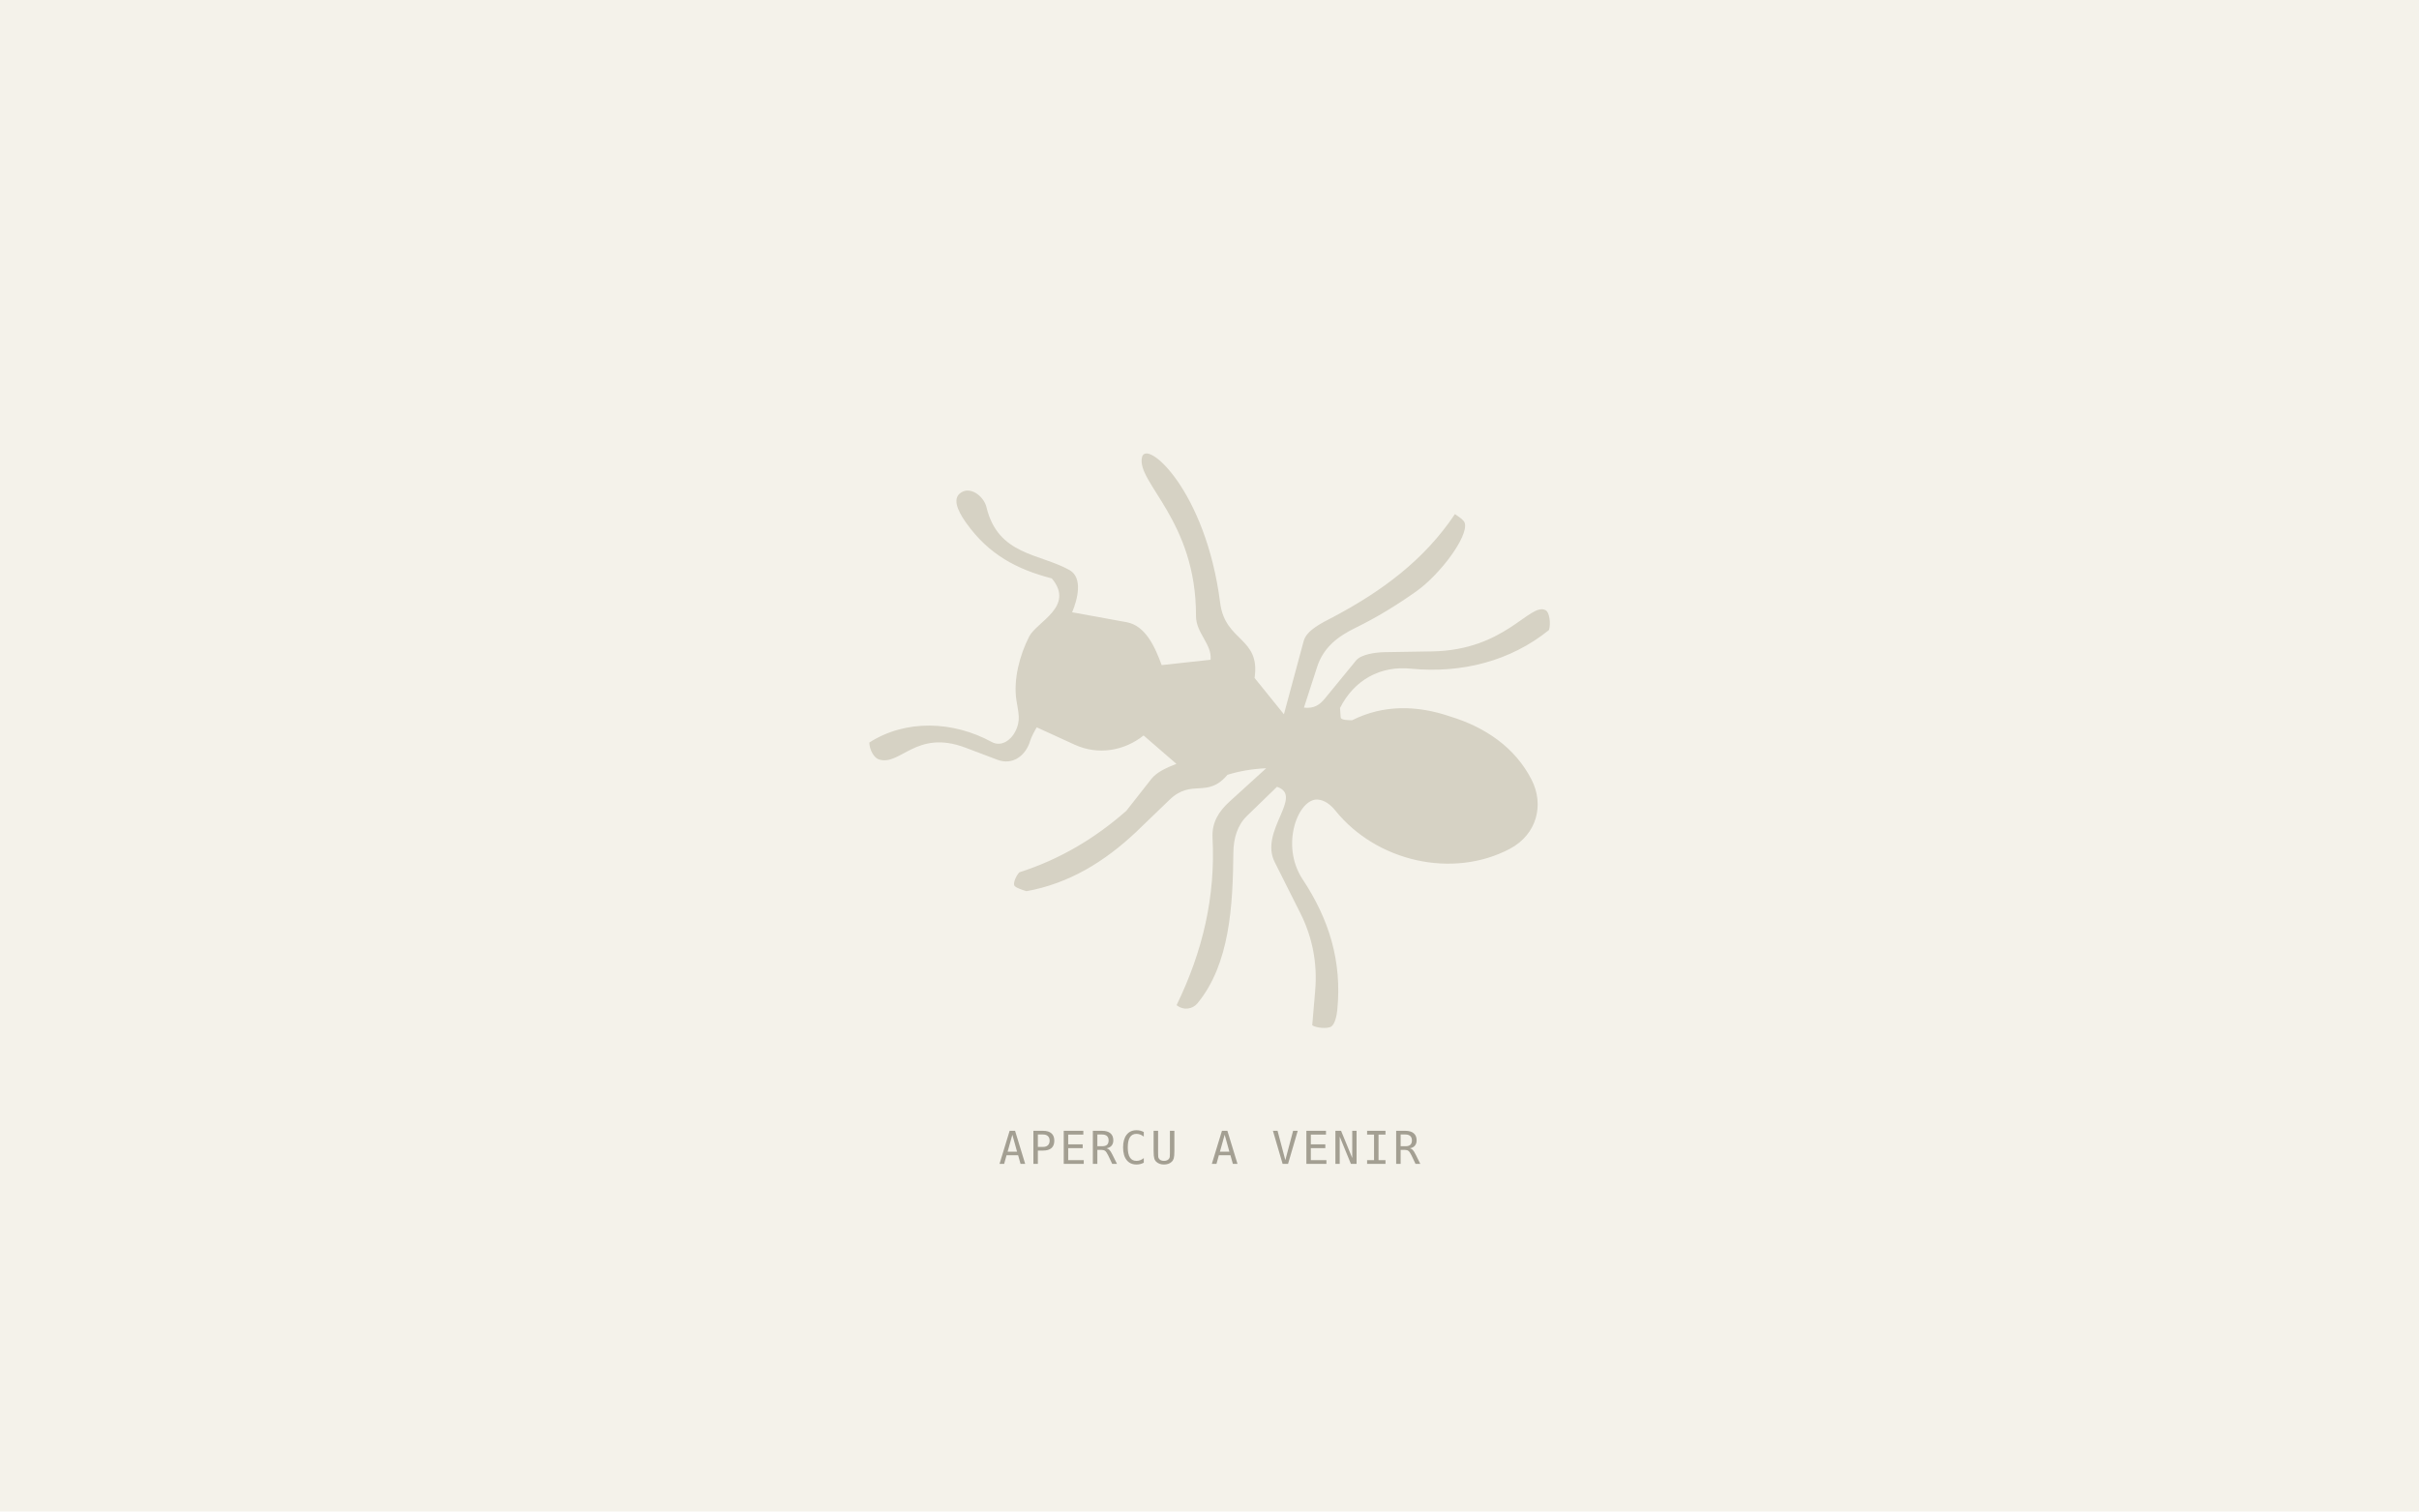
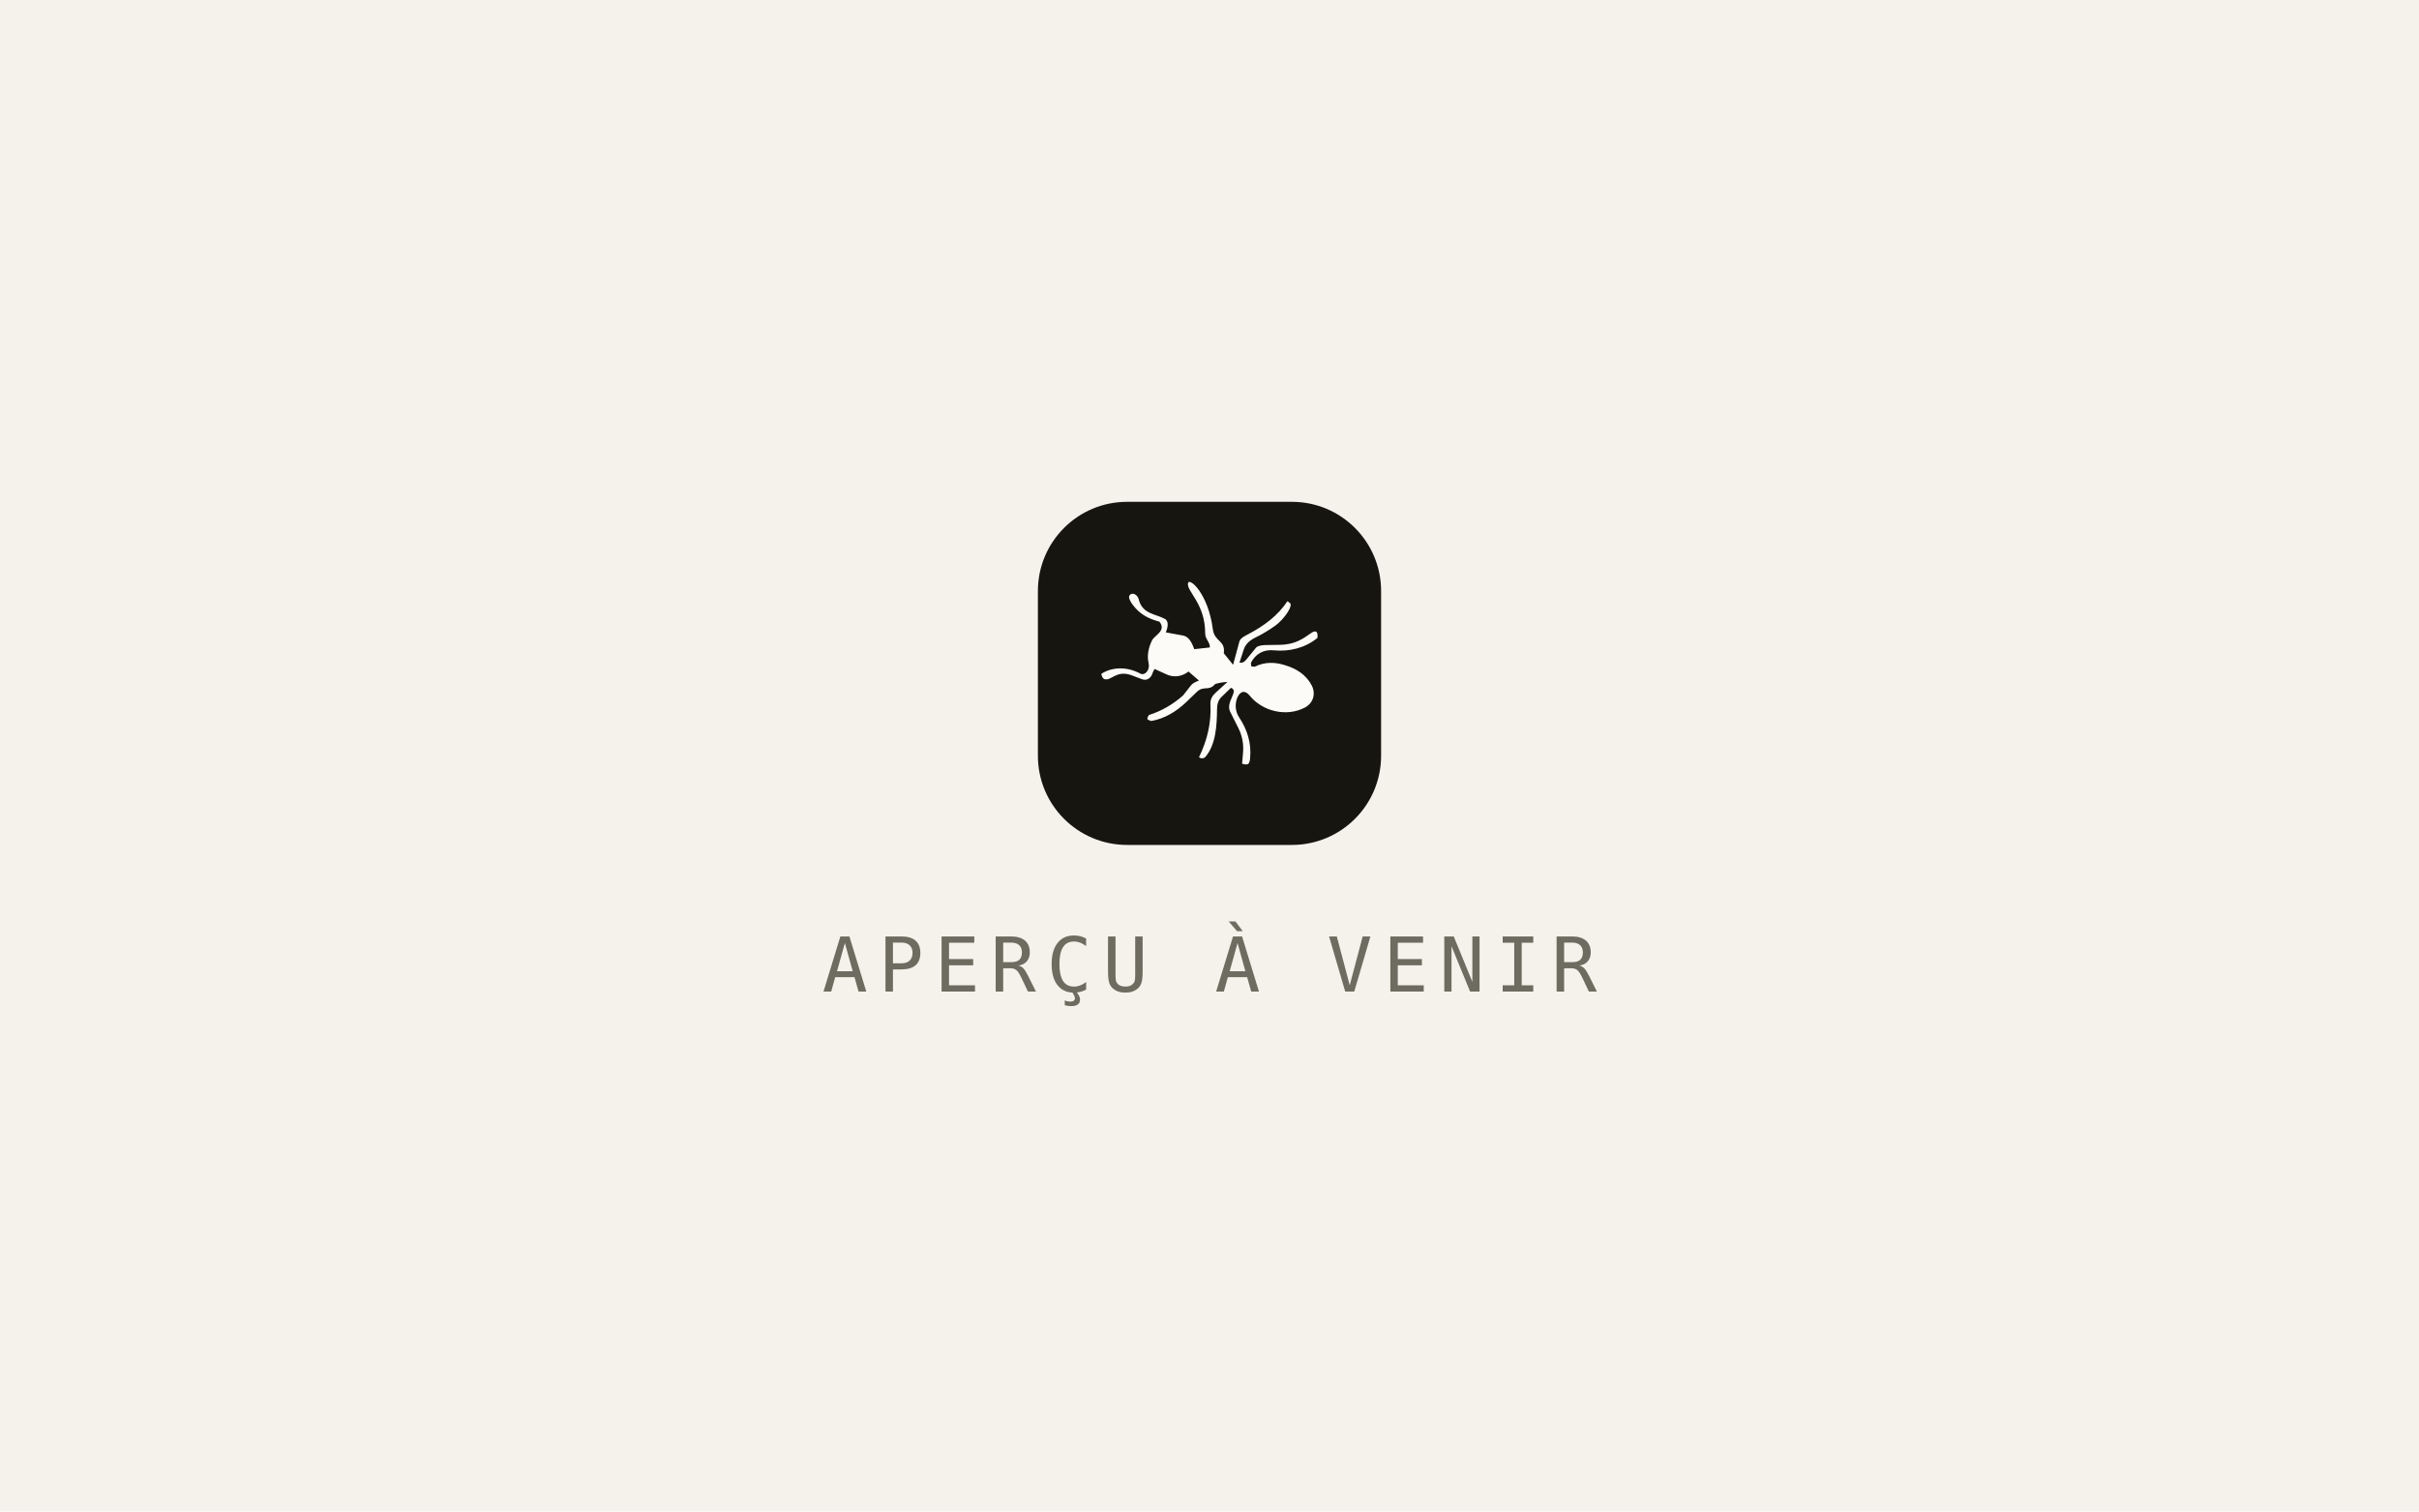
<svg xmlns="http://www.w3.org/2000/svg" width="1600" height="1000" viewBox="0 0 1600 1000" role="img" aria-label="Aperçu à venir">
  <rect width="1600" height="1000" fill="#f4f2ea" />
-   <g transform="translate(575,300) scale(0.1029)">
-     <path fill="#d6d2c4" d="M1974.99,3547.01c169.25-347.98,250.42-699.17,231.13-1075.85-5.11-99.73,40.28-170.06,110.22-233.7l234.64-213.51c-93.29,4.21-177.19,19.7-248.8,42.05-131.64,155.81-227.66,21.26-373.21,161.42l-215.49,207.52c-200.58,188.8-429.38,330.4-703.6,379.43-29.34-9.44-61.85-19.77-75.2-32.75-16.02-15.58,12.66-72.53,30.01-88.71,259.16-83.11,485.19-217.2,687.39-395.44l161.27-205.36c34.43-43.85,97.73-71.76,160.46-96.49l-210.85-182.48c-124.68,99.68-293.08,127.91-442.46,59.56l-244.13-111.7c-11,16.22-35.68,63.37-42.58,86.69-28,94.63-111.54,159.17-210.53,121.72l-205.94-77.93c-317.85-120.27-419.1,122.36-557.34,75.21-29.27-9.98-59.39-60.49-59.99-108.14,236.18-151.08,540.31-137.82,786.17-3.79,63.23,34.47,124.18-13.49,150.7-64.44,39.45-75.77,20.76-122.9,8.31-205.45-19.68-130.49,20.63-287.49,82.64-408.31,48.67-94.82,295.89-192.88,145.02-373.24-225.65-58.17-405.18-154.24-547.92-353.65-31.84-44.48-98.56-143.74-45.04-190.87,64.29-56.62,156.32,16.1,173.01,86.16,73.83,310.01,340.88,297.18,533.24,404.37,89.12,49.66,51.43,191.96,17.4,271.75l350.12,63.76c122.82,22.37,183.31,161.18,225.52,275.87l314.39-34.27c10.46-100.09-94.15-171.06-93.79-281.76,1.95-614.09-384.42-857.7-347.09-1020.33,27.87-121.38,410.6,214.06,502.35,935.81,32.11,252.6,260.15,220.73,221.21,483.11l188.69,233.62,127.08-471.01c19.41-71.96,123.26-119.13,187.41-153.05,313.79-165.96,587.1-367,784.77-662.86,30.69,20.24,59.27,40.27,63.8,58.82,21.5,87.9-159.96,329.7-311.56,437.37-123.85,87.97-254.06,167.9-391.5,235-113.43,55.38-205.69,125.14-246.62,251.61l-84.61,261.41c64.62,7.38,101.14-17.69,135.2-59.26l199.7-243.82c33.18-40.51,128.23-52.57,181.76-53.45l308.27-5.08c469.09-7.73,625.67-314.19,726.84-265.7,27.98,13.41,35.31,86.81,23.49,128.16-246.83,199.89-561.12,279.57-883.62,249.14-201.09-22.03-369.52,73.1-459.82,252.47l4.55,61.12c1.29,17.27,53.27,17.48,73.52,17.5,202.67-101.87,419.16-96.21,630.39-24.1,222.79,67.93,416.06,197.27,522.96,406.38,82.57,161.51,34,352.59-139.72,444.37-367.98,194.4-856.72,82.04-1120.45-244.46-32.37-40.07-70.39-68.83-114.24-72.16-124.44-9.45-243.63,291.6-97.34,512.63,168.49,254.56,254.3,524.72,222.7,841.38-3.51,35.21-14.99,88.75-38.11,104.94-23.11,16.19-98.59,9.68-122.85-7.91l18.97-222.15c14.89-174.41-16.56-341.71-95.37-498.63l-164.81-328.17c-100.89-200.9,190.11-425.1,14.65-484.11l-192.2,186.41c-63.22,61.32-87.13,145.91-88.07,236.3-3.56,341.6-22.64,715.51-230.45,968.81-31.39,38.26-89.09,48.36-134.67,12.21Z" />
+   <rect x="686.5" y="332" width="227" height="227" rx="59" fill="#16150f" />
+   <g transform="translate(728.5,385) scale(0.03269)">
+     <path fill="#fcfbf8" d="M1974.99,3547.01c169.25-347.98,250.42-699.17,231.13-1075.85-5.11-99.73,40.28-170.06,110.22-233.7l234.64-213.51c-93.29,4.21-177.19,19.7-248.8,42.05-131.64,155.81-227.66,21.26-373.21,161.42l-215.49,207.52c-200.58,188.8-429.38,330.4-703.6,379.43-29.34-9.44-61.85-19.77-75.2-32.75-16.02-15.58,12.66-72.53,30.01-88.71,259.16-83.11,485.19-217.2,687.39-395.44l161.27-205.36c34.43-43.85,97.73-71.76,160.46-96.49l-210.85-182.48c-124.68,99.68-293.08,127.91-442.46,59.56l-244.13-111.7c-11,16.22-35.68,63.37-42.58,86.69-28,94.63-111.54,159.17-210.53,121.72l-205.94-77.93c-317.85-120.27-419.1,122.36-557.34,75.21-29.27-9.98-59.39-60.49-59.99-108.14,236.18-151.08,540.31-137.82,786.17-3.79,63.23,34.47,124.18-13.49,150.7-64.44,39.45-75.77,20.76-122.9,8.31-205.45-19.68-130.49,20.63-287.49,82.64-408.31,48.67-94.82,295.89-192.88,145.02-373.24-225.65-58.17-405.18-154.24-547.92-353.65-31.84-44.48-98.56-143.74-45.04-190.87,64.29-56.62,156.32,16.1,173.01,86.16,73.83,310.01,340.88,297.18,533.24,404.37,89.12,49.66,51.43,191.96,17.4,271.75l350.12,63.76c122.82,22.37,183.31,161.18,225.52,275.87l314.39-34.27c10.46-100.09-94.15-171.06-93.79-281.76,1.95-614.09-384.42-857.7-347.09-1020.33,27.87-121.38,410.6,214.06,502.35,935.81,32.11,252.6,260.15,220.73,221.21,483.11l188.69,233.62,127.08-471.01c19.41-71.96,123.26-119.13,187.41-153.05,313.79-165.96,587.1-367,784.77-662.86,30.69,20.24,59.27,40.27,63.8,58.82,21.5,87.9-159.96,329.7-311.56,437.37-123.85,87.97-254.06,167.9-391.5,235-113.43,55.38-205.69,125.14-246.62,251.61l-84.61,261.41c64.62,7.38,101.14-17.69,135.2-59.26l199.7-243.82c33.18-40.51,128.23-52.57,181.76-53.45l308.27-5.08c469.09-7.73,625.67-314.19,726.84-265.7,27.98,13.41,35.31,86.81,23.49,128.16-246.83,199.89-561.12,279.57-883.62,249.14-201.09-22.03-369.52,73.1-459.82,252.47l4.55,61.12c1.29,17.27,53.27,17.48,73.52,17.5,202.67-101.87,419.16-96.21,630.39-24.1,222.79,67.93,416.06,197.27,522.96,406.38,82.57,161.51,34,352.59-139.72,444.37-367.98,194.4-856.72,82.04-1120.45-244.46-32.37-40.07-70.39-68.83-114.24-72.16-124.44-9.45-243.63,291.6-97.34,512.63,168.49,254.56,254.3,524.72,222.7,841.38-3.51,35.21-14.99,88.75-38.11,104.94-23.11,16.19-98.59,9.68-122.85-7.91l18.97-222.15c14.89-174.41-16.56-341.71-95.37-498.63l-164.81-328.17c-100.89-200.9,190.11-425.1,14.65-484.11l-192.2,186.41c-63.22,61.32-87.13,145.91-88.07,236.3-3.56,341.6-22.64,715.51-230.45,968.81-31.39,38.26-89.09,48.36-134.67,12.21Z" />
  </g>
-   <text x="800" y="770" text-anchor="middle" font-family="ui-monospace, monospace" font-size="30" letter-spacing="2" fill="#a39f92">APERCU A VENIR</text>
+   <text x="800" y="656" text-anchor="middle" font-family="ui-monospace, SFMono-Regular, Menlo, monospace" font-size="50" letter-spacing="7" fill="#6e6b60">APERÇU À VENIR</text>
</svg>
